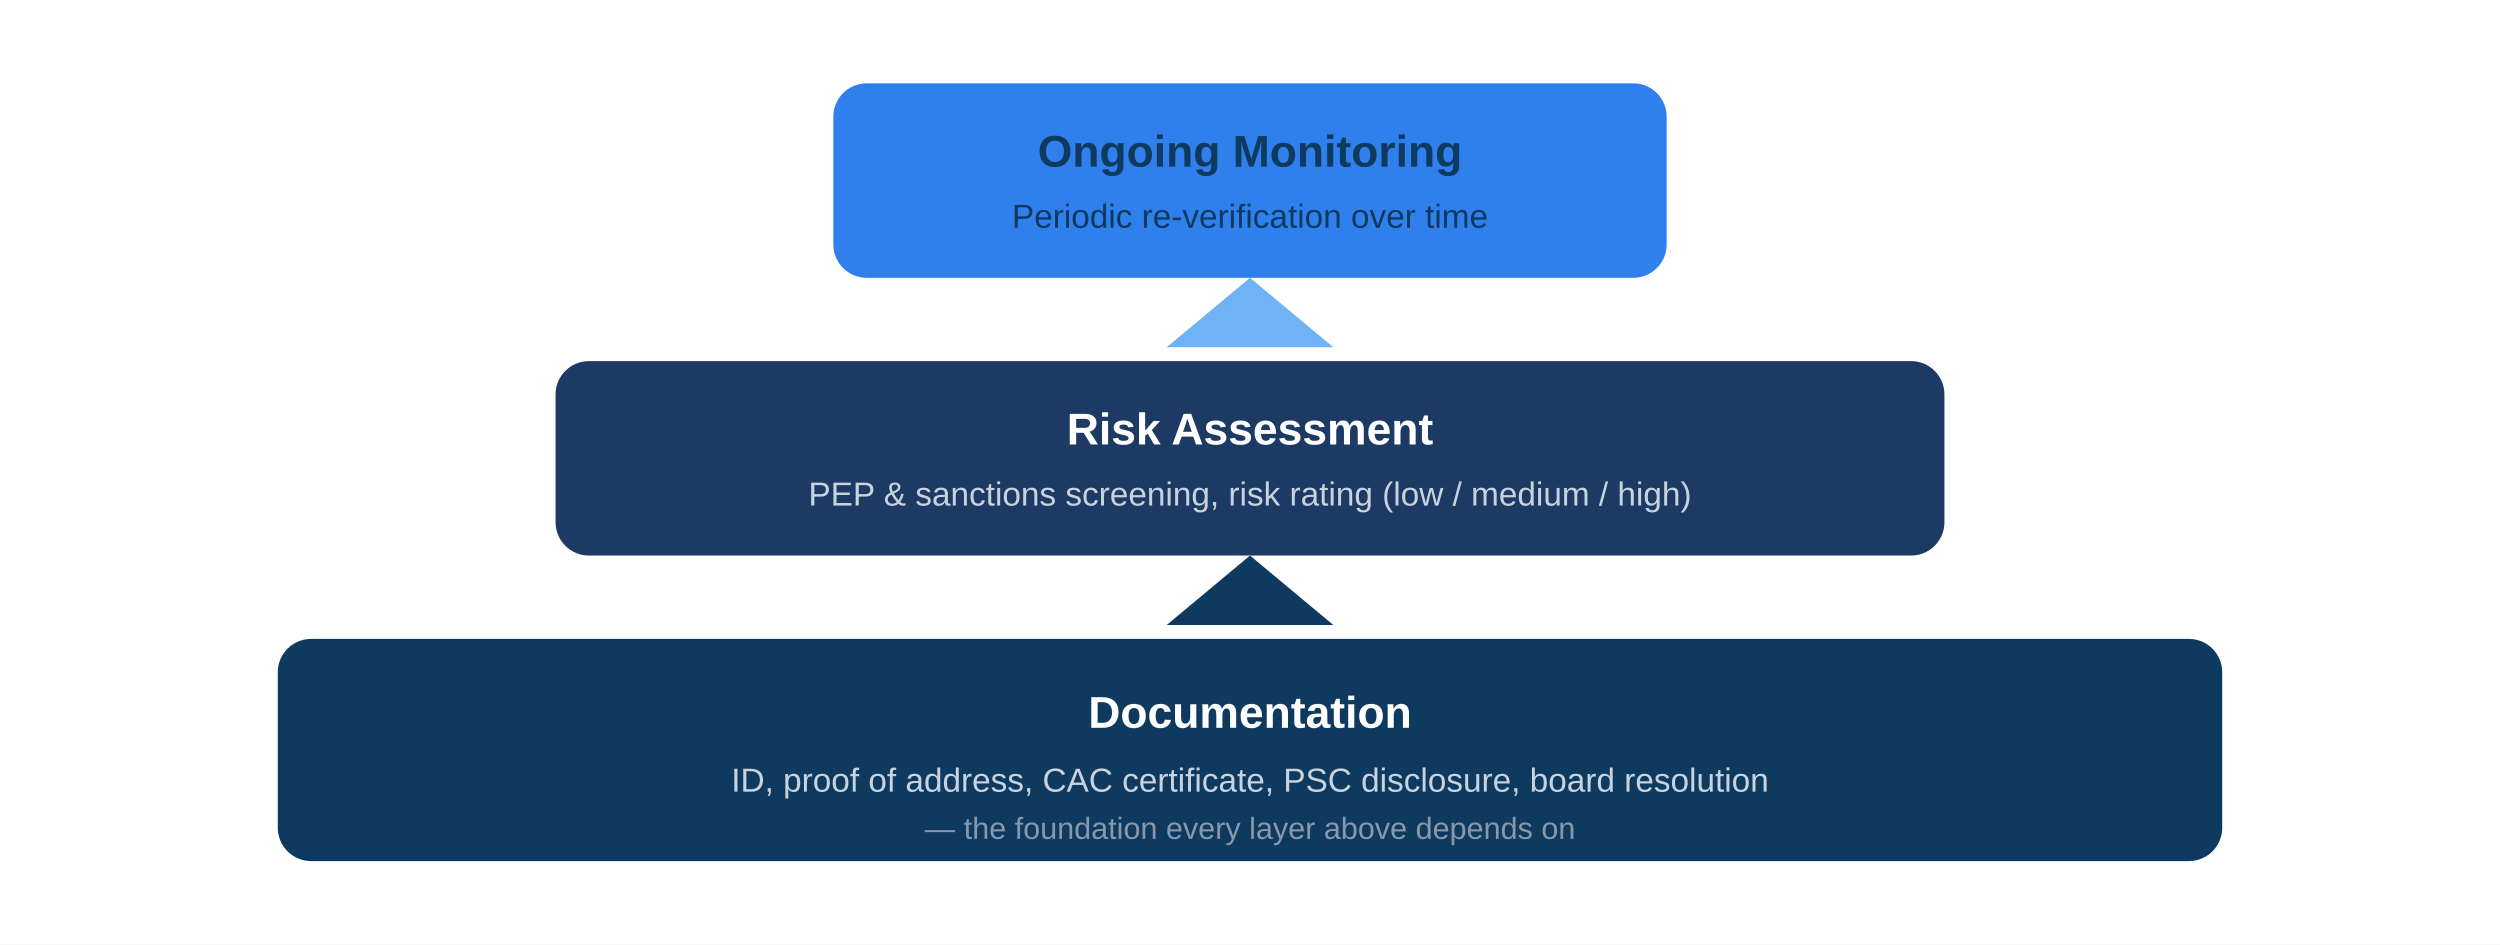
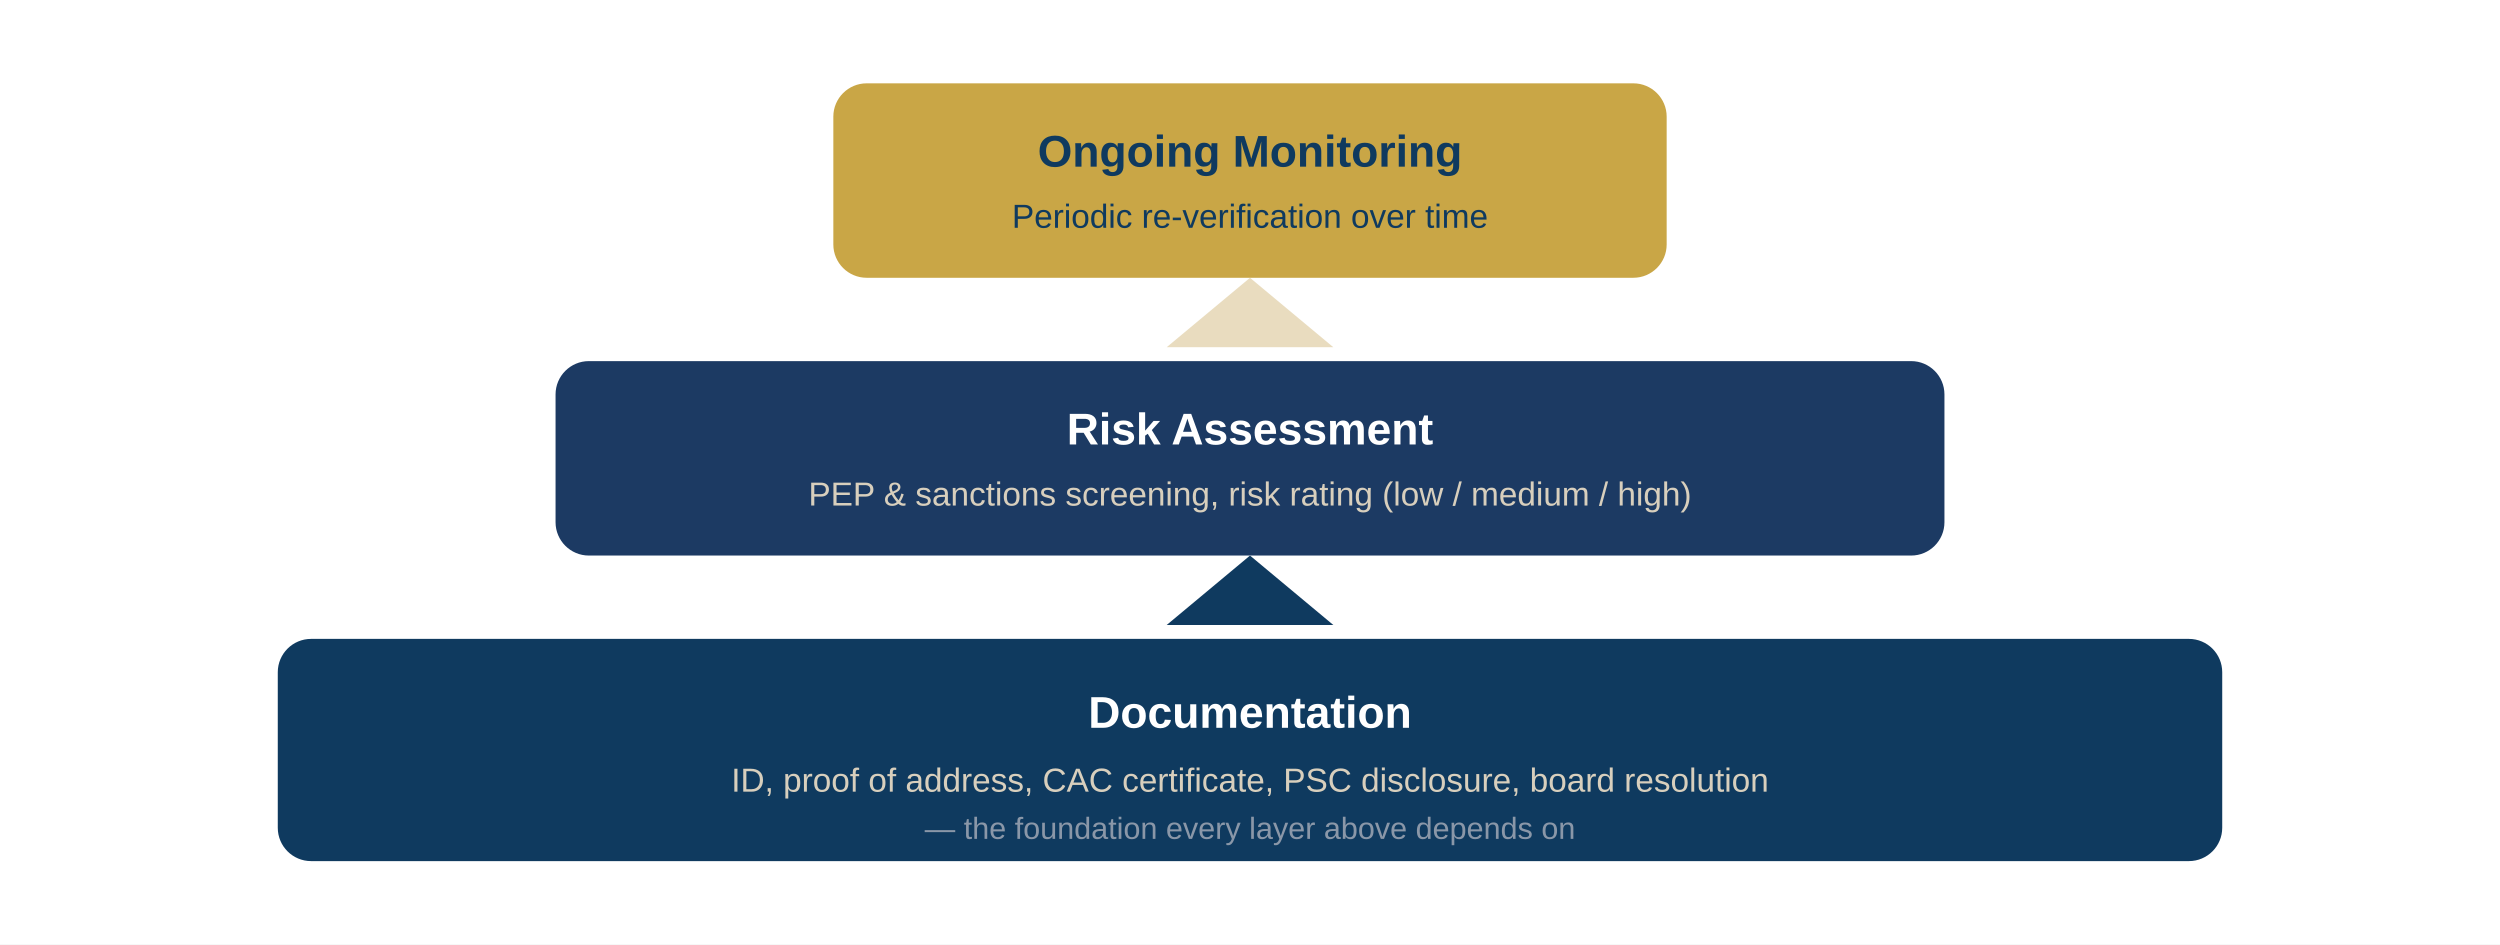
<svg xmlns="http://www.w3.org/2000/svg" viewBox="0 0 900 340" font-family="Arial, Helvetica, sans-serif">
  <rect x="0" y="0" width="900" height="340" fill="#ffffff" />
-   <rect x="300" y="30" width="300" height="70" rx="12" fill="#2F80ED" />
+   <rect x="300" y="30" width="300" height="70" rx="12" fill="#C9A646" />
  <text x="450" y="60" text-anchor="middle" fill="#0F3A5F" font-size="16" font-weight="700">Ongoing Monitoring</text>
  <text x="450" y="82" text-anchor="middle" fill="#0F3A5F" font-size="12">Periodic re-verification over time</text>
-   <polygon points="450,100 480,125 420,125" fill="#6FB2F5" />
+   <polygon points="450,100 480,125 420,125" fill="#E9DCBF" />
  <rect x="200" y="130" width="500" height="70" rx="12" fill="#1c3a63" />
  <text x="450" y="160" text-anchor="middle" fill="#ffffff" font-size="16" font-weight="700">Risk Assessment</text>
-   <text x="450" y="182" text-anchor="middle" fill="#c9d3de" font-size="12">PEP &amp; sanctions screening, risk rating (low / medium / high)</text>
+   <text x="450" y="182" text-anchor="middle" fill="#D8CFBD" font-size="12">PEP &amp; sanctions screening, risk rating (low / medium / high)</text>
  <polygon points="450,200 480,225 420,225" fill="#0F3A5F" />
  <rect x="100" y="230" width="700" height="80" rx="12" fill="#0F3A5F" />
  <text x="450" y="262" text-anchor="middle" fill="#ffffff" font-size="16" font-weight="700">Documentation</text>
-   <text x="450" y="285" text-anchor="middle" fill="#c9d3de" font-size="12">ID, proof of address, CAC certificate, PSC disclosure, board resolution</text>
+   <text x="450" y="285" text-anchor="middle" fill="#D8CFBD" font-size="12">ID, proof of address, CAC certificate, PSC disclosure, board resolution</text>
  <text x="450" y="302" text-anchor="middle" fill="#8a97a8" font-size="11">— the foundation every layer above depends on</text>
</svg>
